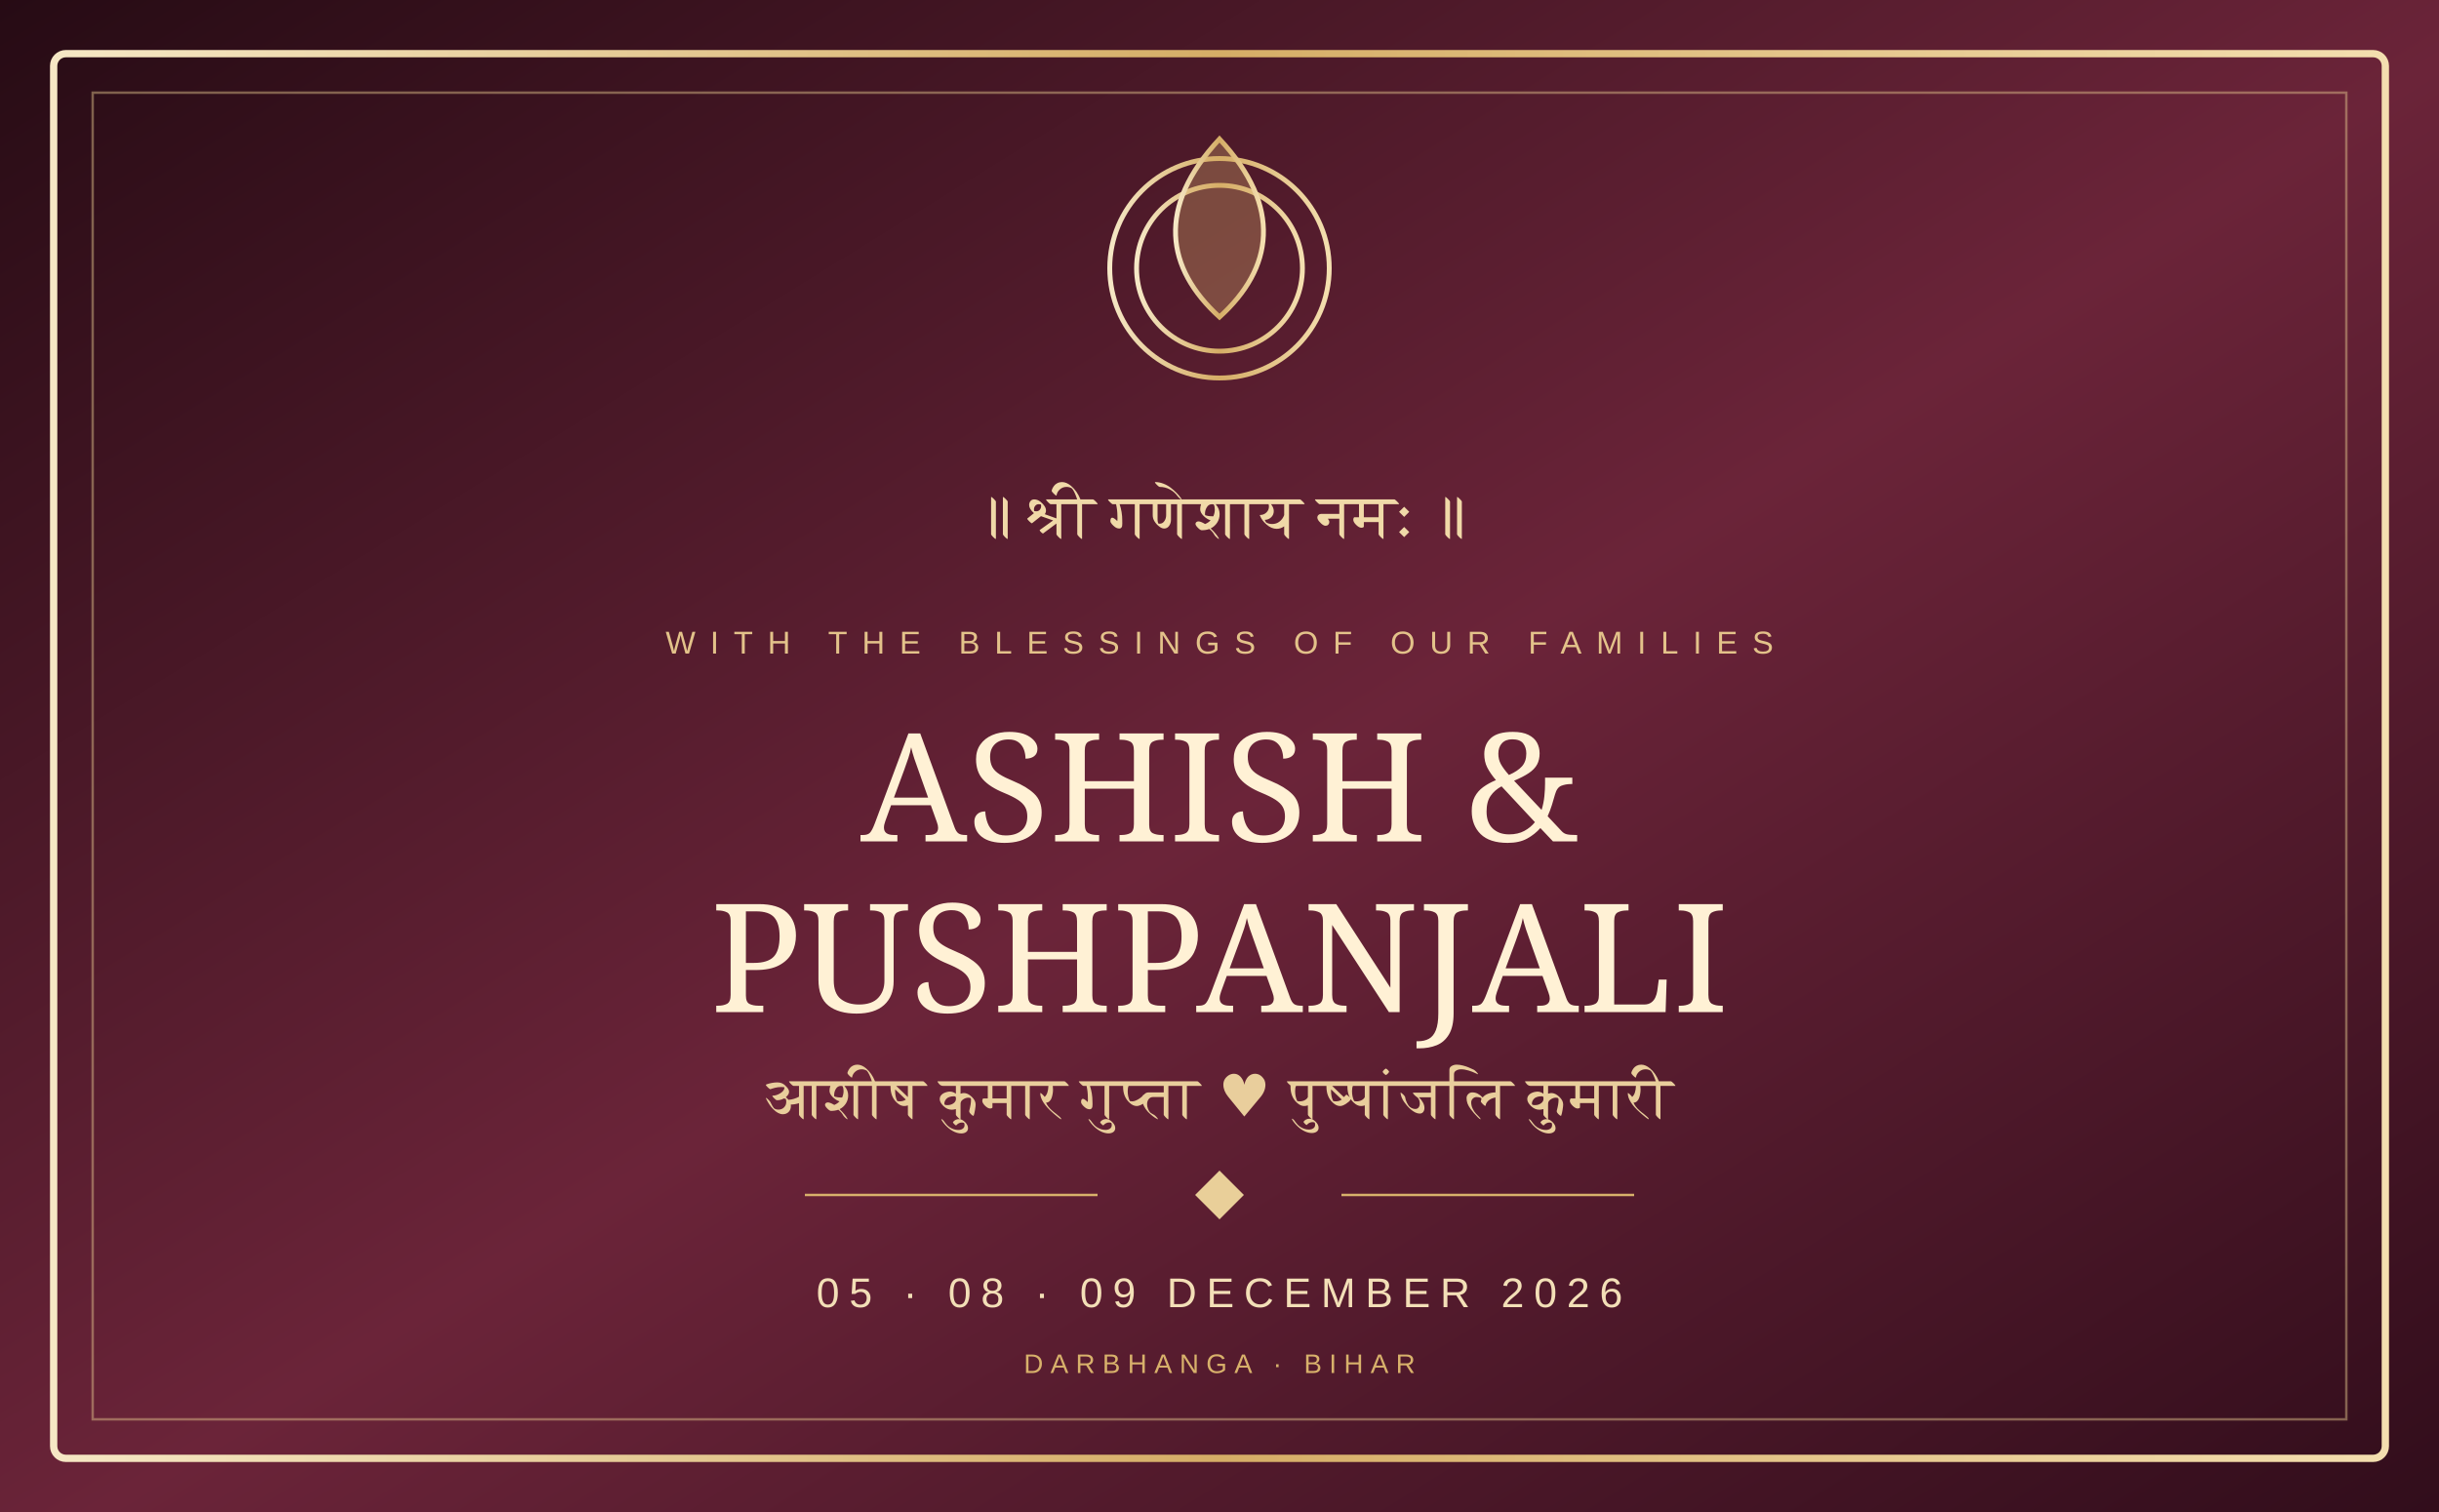
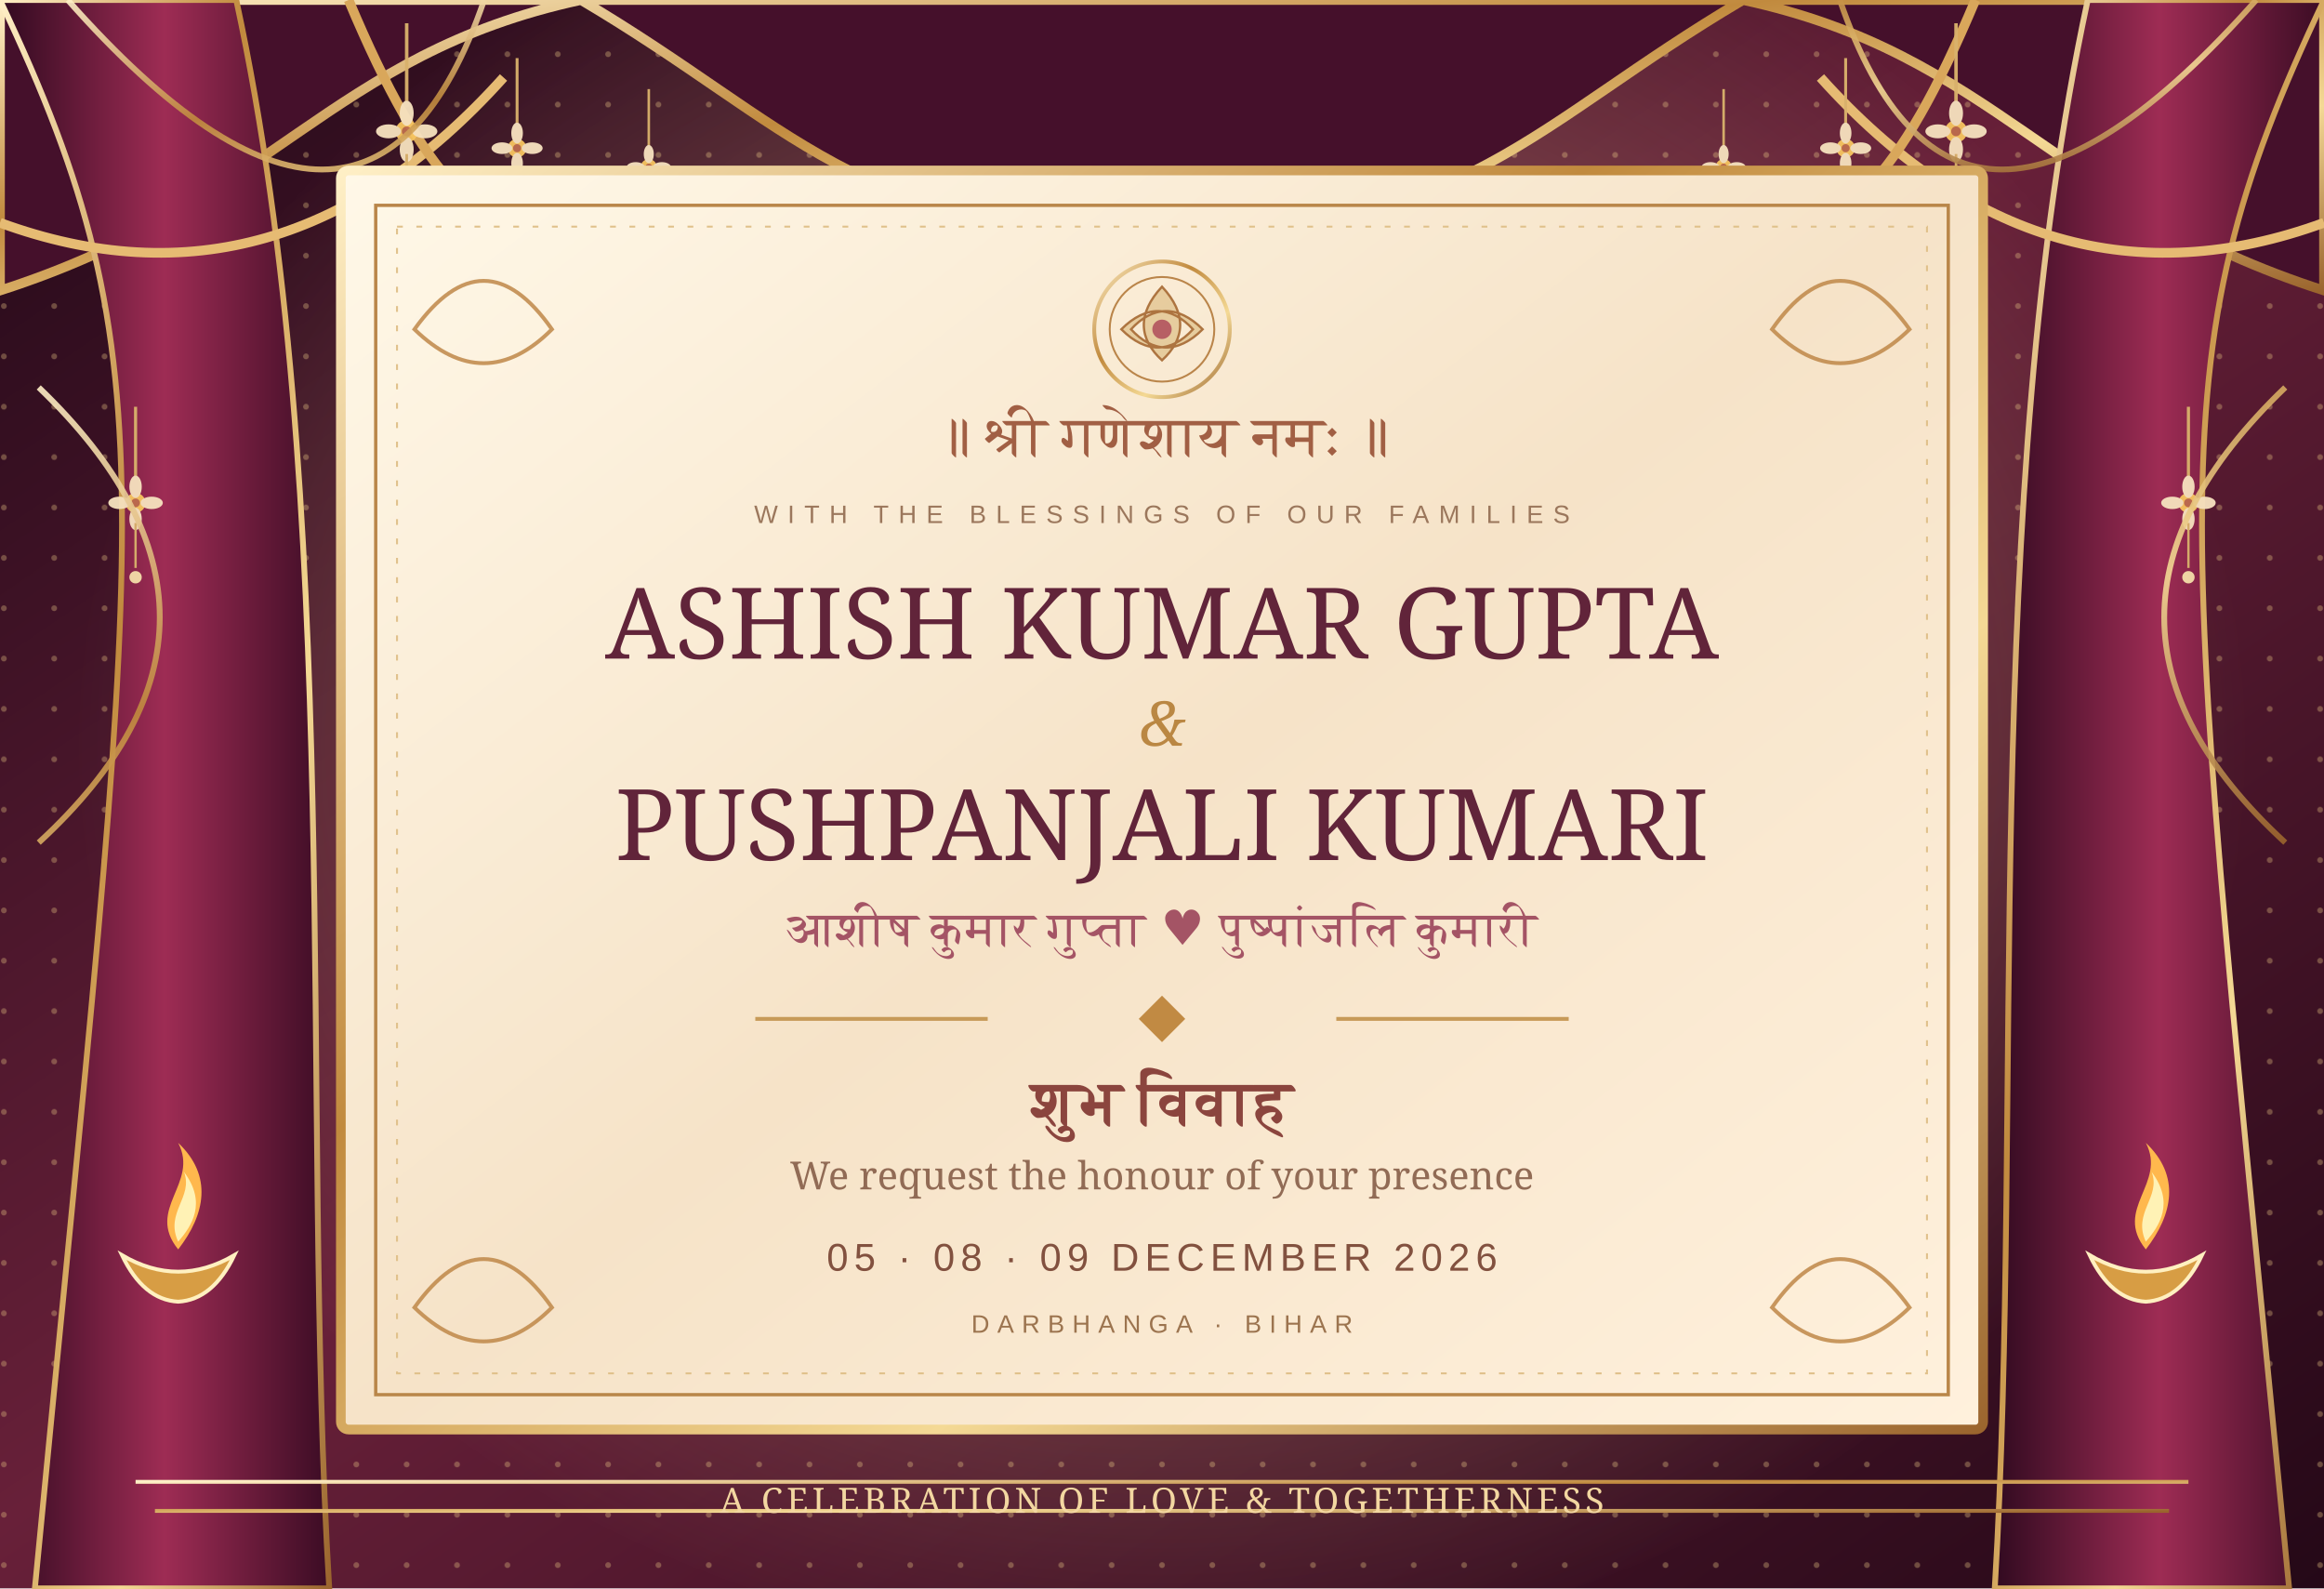
- <svg xmlns="http://www.w3.org/2000/svg" viewBox="0 0 1000 620" role="img" aria-label="Ashish and Pushpanjali wedding invitation">
+ <svg xmlns="http://www.w3.org/2000/svg" viewBox="0 0 1200 820" role="img" aria-label="Ashish and Pushpanjali wedding invitation card">
  <defs>
-     <linearGradient id="wine" x1="0" y1="0" x2="1" y2="1">
-       <stop stop-color="#260b14" />
-       <stop offset=".52" stop-color="#6b2439" />
-       <stop offset="1" stop-color="#310d1b" />
+     <linearGradient id="bg" x1="0" y1="0" x2="1" y2="1">
+       <stop stop-color="#200817" />
+       <stop offset=".48" stop-color="#682039" />
+       <stop offset="1" stop-color="#240817" />
    </linearGradient>
-     <linearGradient id="gold">
-       <stop stop-color="#f6e8c6" />
-       <stop offset=".5" stop-color="#d5ad66" />
-       <stop offset="1" stop-color="#f4dfb0" />
+     <linearGradient id="gold" x1="0" y1="0" x2="1" y2="1">
+       <stop stop-color="#fff0c7" />
+       <stop offset=".38" stop-color="#c18a3e" />
+       <stop offset=".68" stop-color="#f4d995" />
+       <stop offset="1" stop-color="#9a642d" />
    </linearGradient>
+     <linearGradient id="paper" x1="0" y1="0" x2="1" y2="1">
+       <stop stop-color="#fff8e8" />
+       <stop offset=".5" stop-color="#f6e3c8" />
+       <stop offset="1" stop-color="#fff1dd" />
+     </linearGradient>
+     <linearGradient id="curtain" x1="0" y1="0" x2="1" y2="0">
+       <stop stop-color="#310a20" />
+       <stop offset=".5" stop-color="#9e2c54" />
+       <stop offset="1" stop-color="#3b0c24" />
+     </linearGradient>
+     <radialGradient id="glow">
+       <stop stop-color="#ffe6a3" stop-opacity=".45" />
+       <stop offset="1" stop-color="#ffe6a3" stop-opacity="0" />
+     </radialGradient>
+     <g id="flower">
+       <circle r="8" fill="#f5c35f" />
+       <g fill="#f5e0bd">
+         <ellipse cy="-13" rx="5" ry="9" />
+         <ellipse cy="13" rx="5" ry="9" />
+         <ellipse cx="-13" rx="9" ry="5" />
+         <ellipse cx="13" rx="9" ry="5" />
+       </g>
+       <circle r="3.5" fill="#bc6b4d" />
+     </g>
+     <g id="hanging">
+       <path d="M0 0V50" stroke="#d9b16b" stroke-width="2" />
+       <use href="#flower" transform="translate(0 62) scale(.8)" />
+       <path d="M0 75V104" stroke="#d9b16b" stroke-width="1.5" />
+       <circle cy="110" r="4" fill="#f3dca8" />
+     </g>
+     <g id="diya">
+       <path d="M-29 0Q0 17 29 0Q18 23 0 24Q-18 23-29 0Z" fill="#d79d44" stroke="#fff0c0" stroke-width="2" />
+       <path d="M0 -3C-17 -24 11 -37 0 -58C18 -41 14 -21 0 -3Z" fill="#ffb84d" />
+       <path d="M0 -7C-7 -22 8 -30 3 -43C15 -27 7 -15 0 -7Z" fill="#fff2b5" />
+     </g>
+     <pattern id="dots" width="26" height="26" patternUnits="userSpaceOnUse">
+       <circle cx="2" cy="2" r="1.5" fill="#e6c382" opacity=".35" />
+     </pattern>
  </defs>
-   <rect width="1000" height="620" fill="url(#wine)" />
-   <rect x="22" y="22" width="956" height="576" rx="5" fill="none" stroke="url(#gold)" stroke-width="3" />
-   <rect x="38" y="38" width="924" height="544" fill="none" stroke="#e5c98f" stroke-opacity=".45" />
+   <rect width="1200" height="820" fill="url(#bg)" />
+   <rect width="1200" height="820" fill="url(#dots)" />
+   <ellipse cx="600" cy="385" rx="560" ry="470" fill="url(#glow)" />
+   <path d="M0 0H1200V150C1060 105 1030 28 900 0C790 65 760 118 600 125C440 118 410 65 300 0C170 28 140 105 0 150Z" fill="#45102b" stroke="url(#gold)" stroke-width="5" />
+   <path d="M0 0C90 190 72 260 18 820H170C155 570 178 260 122 0Z" fill="url(#curtain)" stroke="url(#gold)" stroke-width="3" />
+   <path d="M1200 0C1110 190 1128 260 1182 820H1030C1045 570 1022 260 1078 0Z" fill="url(#curtain)" stroke="url(#gold)" stroke-width="3" />
+   <path d="M0 115Q145 168 260 40M1200 115Q1055 168 940 40" fill="none" stroke="#e6bb73" stroke-width="5" />
+   <path d="M180 0C220 95 247 117 305 143M1020 0C980 95 953 117 895 143" fill="none" stroke="#d9a75b" stroke-width="5" />
+   <g opacity=".96">
+     <use href="#hanging" transform="translate(210 12) scale(.9)" />
+     <use href="#hanging" transform="translate(267 30) scale(.75)" />
+     <use href="#hanging" transform="translate(335 46) scale(.65)" />
+     <use href="#hanging" transform="translate(890 46) scale(.65)" />
+     <use href="#hanging" transform="translate(953 30) scale(.75)" />
+     <use href="#hanging" transform="translate(1010 12) scale(.9)" />
+     <use href="#hanging" transform="translate(70 210) scale(.8)" />
+     <use href="#hanging" transform="translate(1130 210) scale(.8)" />
+   </g>
+   <g fill="none" stroke="url(#gold)" stroke-width="3" opacity=".9">
+     <path d="M20 200Q145 320 20 435M1180 200Q1055 320 1180 435" />
+     <path d="M35 0Q190 175 250 0M1165 0Q1010 175 950 0" />
+   </g>
+   <rect x="184" y="98" width="832" height="642" rx="4" fill="#1a0714" opacity=".34" />
+   <rect x="176" y="88" width="848" height="650" rx="4" fill="url(#paper)" stroke="url(#gold)" stroke-width="5" />
+   <rect x="194" y="106" width="812" height="614" fill="none" stroke="#b98649" stroke-width="1.7" />
+   <rect x="205" y="117" width="790" height="592" fill="none" stroke="#e0c18b" stroke-width="1" stroke-dasharray="3 7" />
+   <g fill="none" stroke="#be8748" stroke-width="2" opacity=".85">
+     <path d="M214 170Q250 120 285 170Q250 205 214 170ZM986 170Q950 120 915 170Q950 205 986 170Z" />
+     <path d="M214 675Q250 625 285 675Q250 710 214 675ZM986 675Q950 625 915 675Q950 710 986 675Z" />
+   </g>
+   <g transform="translate(600 170)">
+     <circle r="35" fill="none" stroke="url(#gold)" stroke-width="2" />
+     <circle r="27" fill="none" stroke="#ba854a" stroke-width="1" />
+     <path d="M0 -22C-13 -8-12 5 0 16C12 5 13 -8 0 -22ZM-21 0C-8 -13 5 -12 16 0C5 12-8 13-21 0ZM21 0C8 -13-5 -12-16 0C-5 12 8 13 21 0Z" fill="#d5ae68" fill-opacity=".5" stroke="#ad7440" stroke-width="1.2" />
+     <circle r="5" fill="#b75f64" />
+   </g>
+   <text x="600" y="235" text-anchor="middle" fill="#a15f44" font-family="Georgia,serif" font-size="29">॥ श्री गणेशाय नमः ॥</text>
+   <text x="600" y="270" text-anchor="middle" fill="#9b775c" font-family="Arial,sans-serif" font-size="13" letter-spacing="5">WITH THE BLESSINGS OF OUR FAMILIES</text>
+   <text x="600" y="340" text-anchor="middle" fill="#61243a" font-family="Georgia,serif" font-size="51">ASHISH KUMAR GUPTA</text>
+   <text x="600" y="385" text-anchor="middle" fill="#ba8743" font-family="Georgia,serif" font-size="32" font-style="italic">&amp;</text>
+   <text x="600" y="444" text-anchor="middle" fill="#61243a" font-family="Georgia,serif" font-size="51">PUSHPANJALI KUMARI</text>
+   <text x="600" y="488" text-anchor="middle" fill="#a45465" font-family="Georgia,serif" font-size="25">आशीष कुमार गुप्ता ♥ पुष्पांजलि कुमारी</text>
+   <path d="M390 526H510M690 526H810" stroke="#c79a58" stroke-width="2" />
+   <path d="M600 514L612 526L600 538L588 526Z" fill="#c18a43" />
+   <text x="600" y="580" text-anchor="middle" fill="#8b453e" font-family="Georgia,serif" font-size="32" font-weight="bold">शुभ विवाह</text>
+   <text x="600" y="614" text-anchor="middle" fill="#916b55" font-family="Georgia,serif" font-size="20">We request the honour of your presence</text>
+   <text x="600" y="656" text-anchor="middle" fill="#82513f" font-family="Arial,sans-serif" font-size="20" letter-spacing="3">05 · 08 · 09 DECEMBER 2026</text>
+   <text x="600" y="688" text-anchor="middle" fill="#9c744f" font-family="Arial,sans-serif" font-size="13" letter-spacing="4">DARBHANGA · BIHAR</text>
+   <g transform="translate(92 648) scale(1.0)">
+     <use href="#diya" />
+   </g>
+   <g transform="translate(1108 648) scale(1.0)">
+     <use href="#diya" />
+   </g>
  <g fill="none" stroke="url(#gold)" stroke-width="2">
-     <circle cx="500" cy="110" r="45" />
-     <circle cx="500" cy="110" r="34" />
-     <path d="M500 57 C474 85 478 110 500 130 C522 110 526 85 500 57Z" fill="#d8b16b" fill-opacity=".32" />
+     <path d="M70 765H1130M80 780H1120" />
  </g>
-   <text x="500" y="220" text-anchor="middle" fill="#f0d9a8" font-family="Georgia,serif" font-size="25">॥ श्री गणेशाय नमः ॥</text>
-   <text x="500" y="268" text-anchor="middle" fill="#e3c28a" font-family="Arial,sans-serif" font-size="13" letter-spacing="6">WITH THE BLESSINGS OF OUR FAMILIES</text>
-   <text x="500" y="345" text-anchor="middle" fill="#fff1d5" font-family="Georgia,serif" font-size="62">ASHISH &amp;</text>
-   <text x="500" y="415" text-anchor="middle" fill="#fff1d5" font-family="Georgia,serif" font-size="62">PUSHPANJALI</text>
-   <text x="500" y="458" text-anchor="middle" fill="#e9ce9c" font-family="serif" font-size="24">आशीष कुमार गुप्ता ♥ पुष्पांजलि कुमारी</text>
-   <path d="M330 490h120m100 0h120" stroke="#d8b16b" />
-   <path d="M500 480l10 10-10 10-10-10Z" fill="#e9cf99" />
-   <text x="500" y="536" text-anchor="middle" fill="#f3dfb7" font-family="Arial,sans-serif" font-size="17" letter-spacing="4">05 · 08 · 09 DECEMBER 2026</text>
-   <text x="500" y="563" text-anchor="middle" fill="#d8b16b" font-family="Arial,sans-serif" font-size="11" letter-spacing="3">DARBHANGA · BIHAR</text>
+   <text x="600" y="781" text-anchor="middle" fill="#f3d7a1" font-family="Georgia,serif" font-size="18" letter-spacing="2">A CELEBRATION OF LOVE &amp; TOGETHERNESS</text>
</svg>
